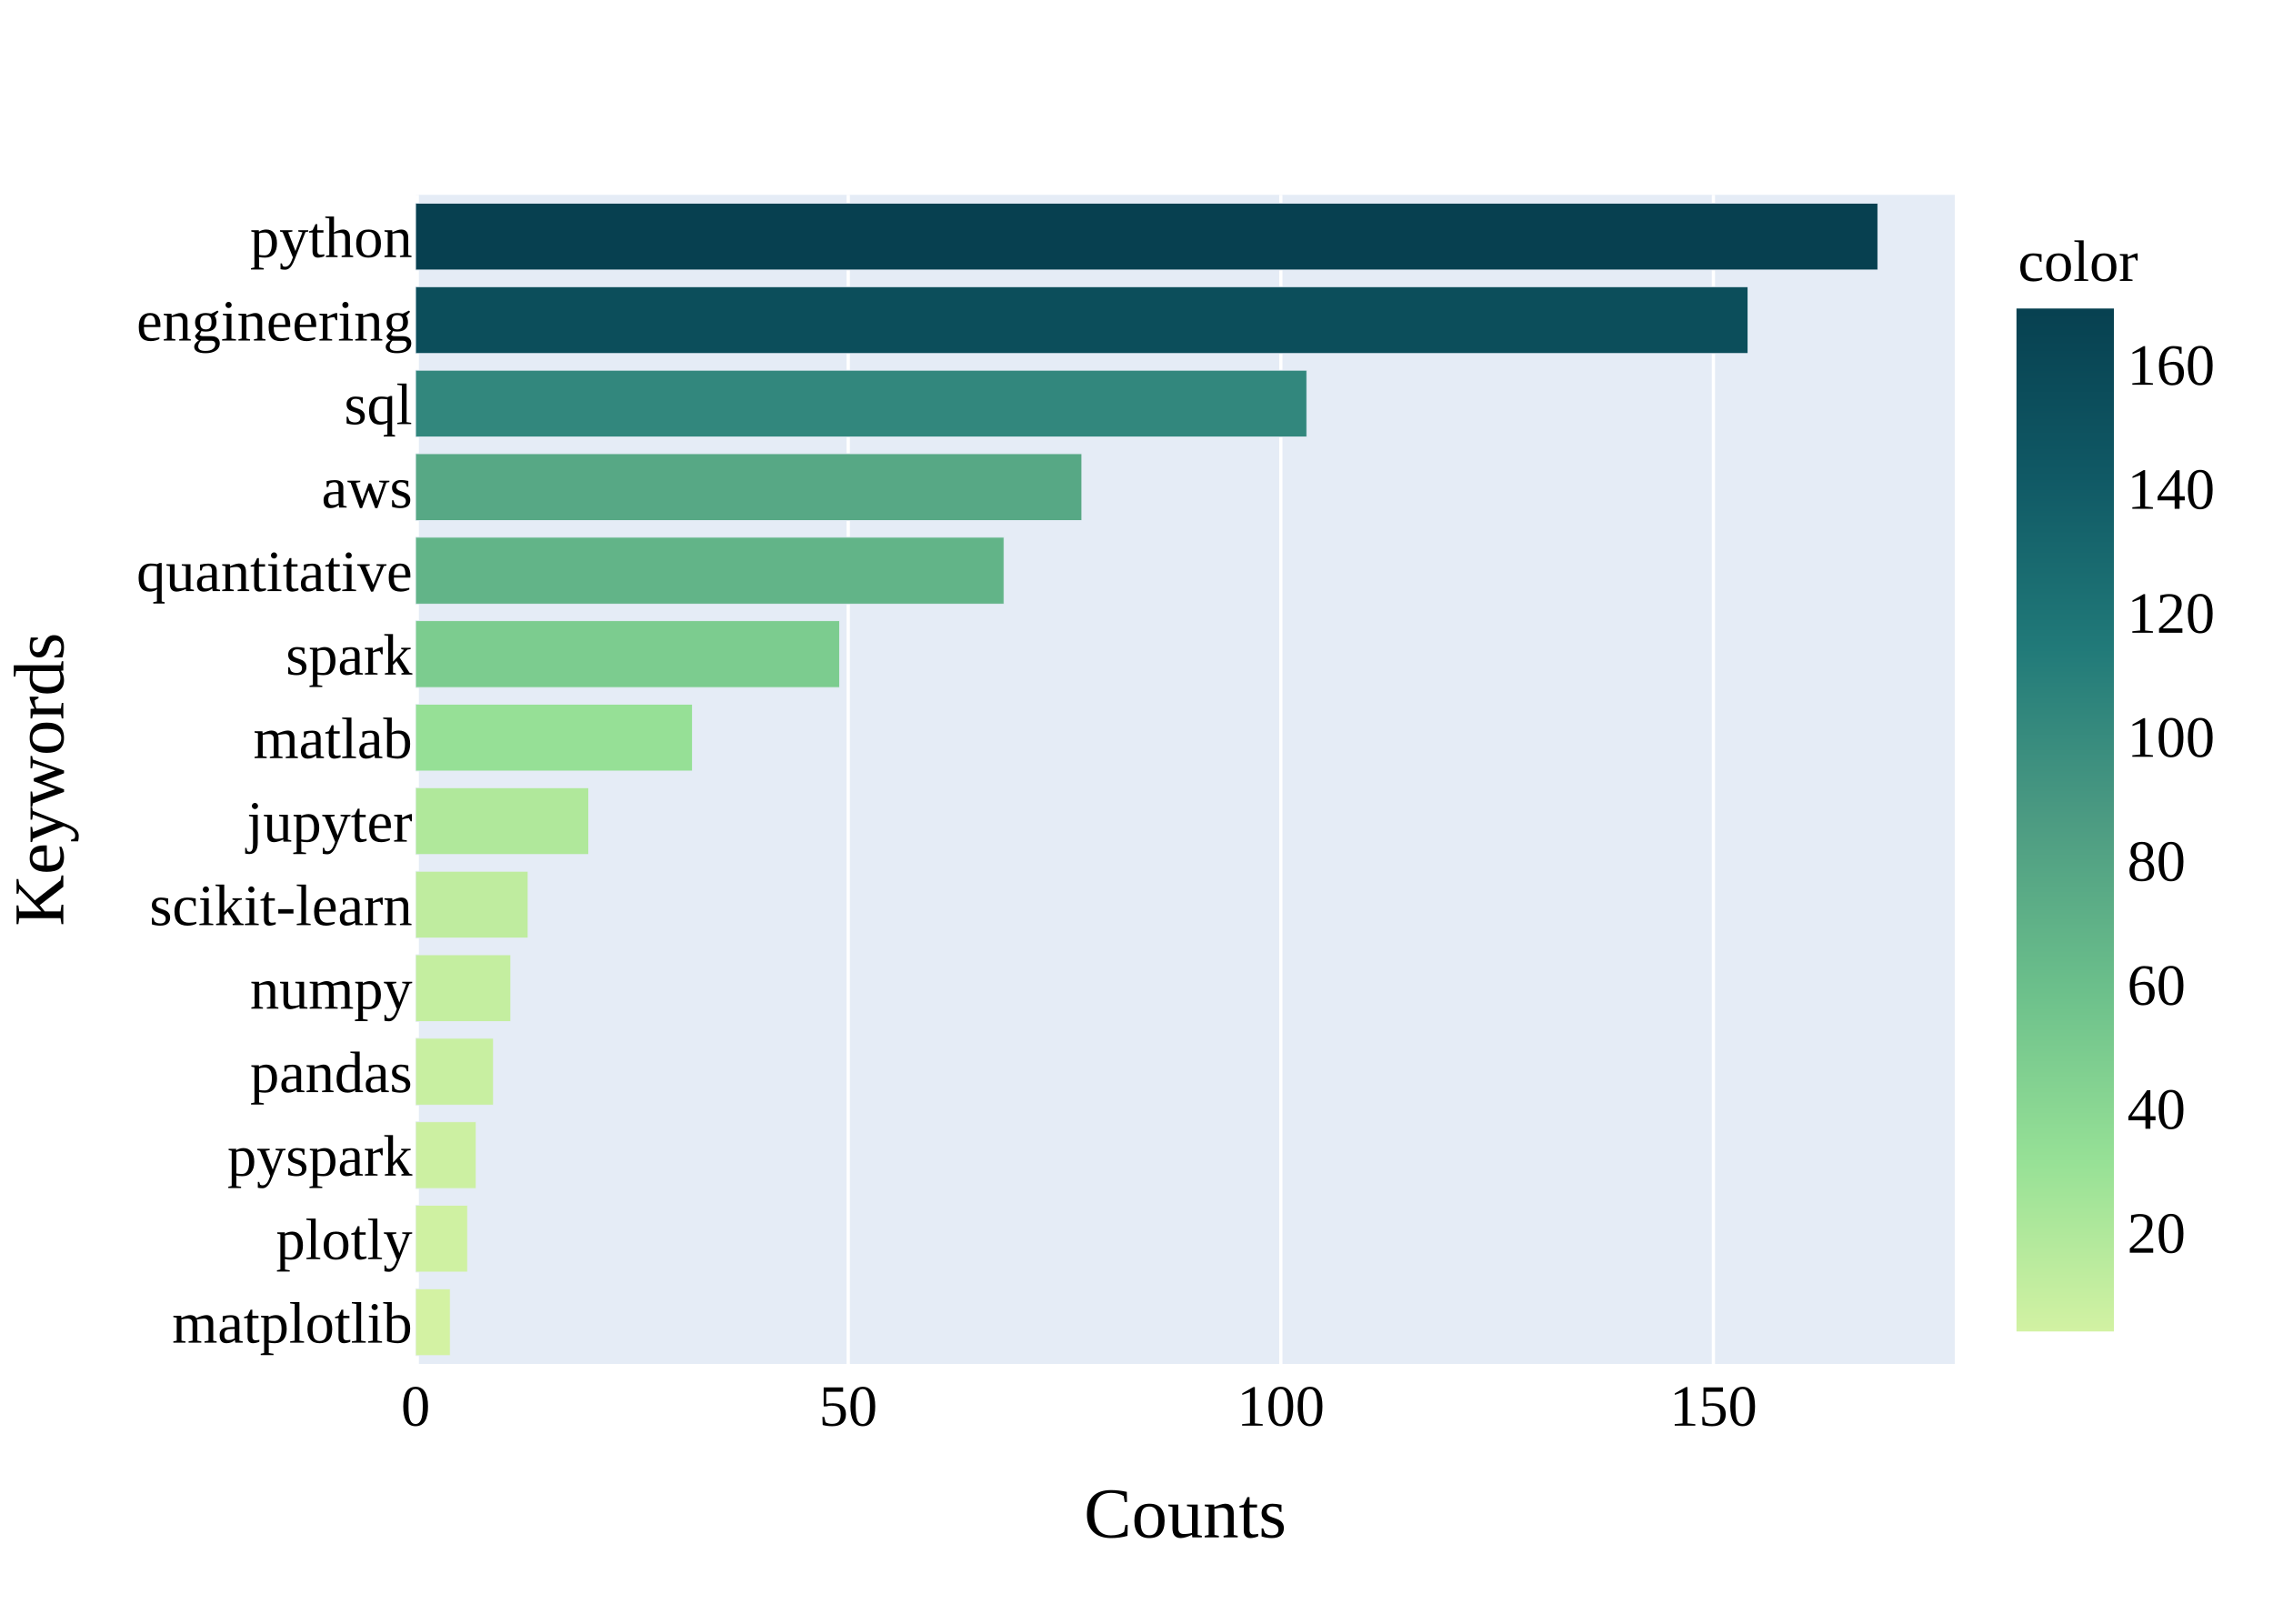
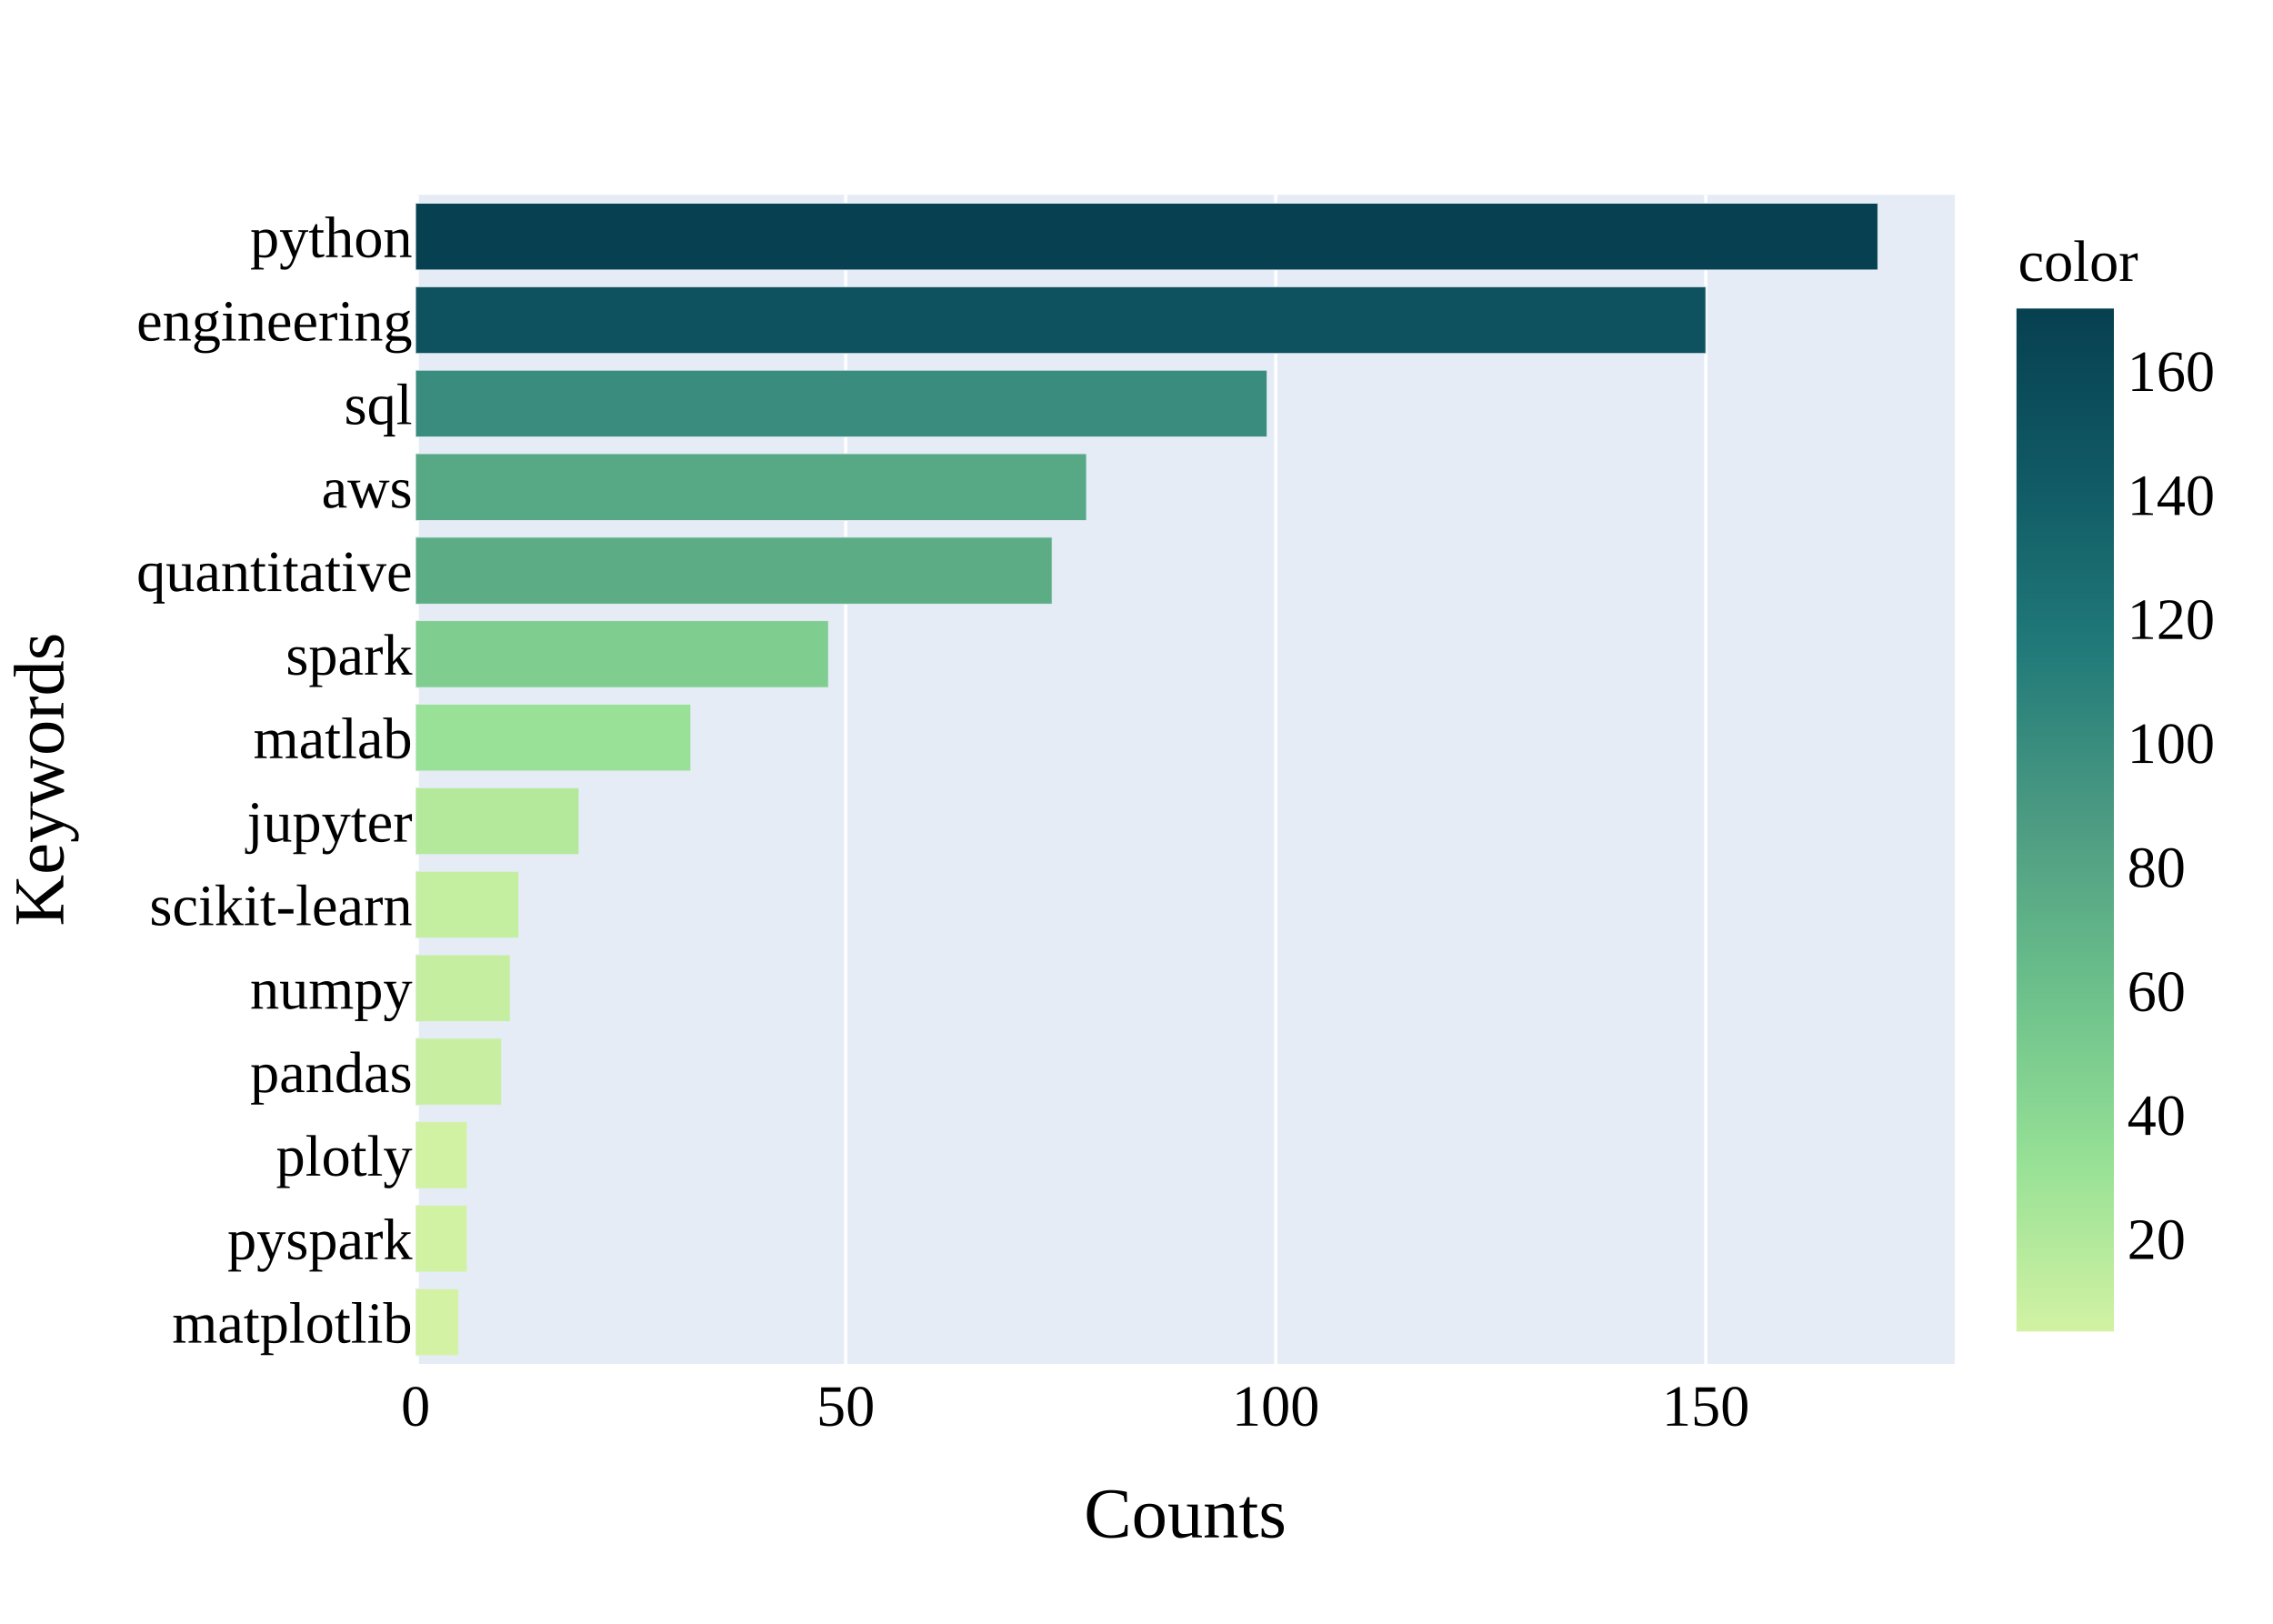
<svg xmlns="http://www.w3.org/2000/svg" class="main-svg" width="1400" height="1000" style="" viewBox="0 0 700 500">
  <rect x="0" y="0" width="700" height="500" style="fill: rgb(255, 255, 255); fill-opacity: 1;" />
-   <defs id="defs-b37276">
+   <defs id="defs-762e40">
    <g class="clips">
-       <clipPath id="clipb37276xyplot" class="plotclip">
+       <clipPath id="clip762e40xyplot" class="plotclip">
        <rect width="474" height="360" />
      </clipPath>
-       <clipPath class="axesclip" id="clipb37276x">
+       <clipPath class="axesclip" id="clip762e40x">
        <rect x="128" y="0" width="474" height="500" />
      </clipPath>
-       <clipPath class="axesclip" id="clipb37276y">
+       <clipPath class="axesclip" id="clip762e40y">
        <rect x="0" y="60" width="700" height="360" />
      </clipPath>
-       <clipPath class="axesclip" id="clipb37276xy">
+       <clipPath class="axesclip" id="clip762e40xy">
        <rect x="128" y="60" width="474" height="360" />
      </clipPath>
    </g>
    <g class="gradients">
-       <linearGradient x1="0" x2="0" y1="1" y2="0" id="gb37276-cbcoloraxis">
+       <linearGradient x1="0" x2="0" y1="1" y2="0" id="g762e40-cbcoloraxis">
        <stop offset="0%" stop-color="rgb(211, 242, 163)" stop-opacity="1" />
        <stop offset="16.667%" stop-color="rgb(151, 225, 150)" stop-opacity="1" />
        <stop offset="33.333%" stop-color="rgb(108, 192, 139)" stop-opacity="1" />
        <stop offset="50%" stop-color="rgb(76, 155, 130)" stop-opacity="1" />
        <stop offset="66.667%" stop-color="rgb(33, 122, 121)" stop-opacity="1" />
        <stop offset="83.333%" stop-color="rgb(16, 89, 101)" stop-opacity="1" />
        <stop offset="100%" stop-color="rgb(7, 64, 80)" stop-opacity="1" />
      </linearGradient>
    </g>
  </defs>
  <g class="bglayer">
    <rect class="bg" x="128" y="60" width="474" height="360" style="fill: rgb(229, 236, 246); fill-opacity: 1; stroke-width: 0;" />
  </g>
  <g class="layer-below">
    <g class="imagelayer" />
    <g class="shapelayer" />
  </g>
  <g class="cartesianlayer">
    <g class="subplot xy">
      <g class="layer-subplot">
        <g class="shapelayer" />
        <g class="imagelayer" />
      </g>
      <g class="gridlayer">
        <g class="x">
-           <path class="xgrid crisp" transform="translate(261.22,0)" d="M0,60v360" style="stroke: rgb(255, 255, 255); stroke-opacity: 1; stroke-width: 1px;" />
-           <path class="xgrid crisp" transform="translate(394.45,0)" d="M0,60v360" style="stroke: rgb(255, 255, 255); stroke-opacity: 1; stroke-width: 1px;" />
-           <path class="xgrid crisp" transform="translate(527.67,0)" d="M0,60v360" style="stroke: rgb(255, 255, 255); stroke-opacity: 1; stroke-width: 1px;" />
+           <path class="xgrid crisp" transform="translate(260.44,0)" d="M0,60v360" style="stroke: rgb(255, 255, 255); stroke-opacity: 1; stroke-width: 1px;" />
+           <path class="xgrid crisp" transform="translate(392.88,0)" d="M0,60v360" style="stroke: rgb(255, 255, 255); stroke-opacity: 1; stroke-width: 1px;" />
+           <path class="xgrid crisp" transform="translate(525.32,0)" d="M0,60v360" style="stroke: rgb(255, 255, 255); stroke-opacity: 1; stroke-width: 1px;" />
        </g>
        <g class="y" />
      </g>
      <g class="zerolinelayer">
        <path class="xzl zl crisp" transform="translate(128,0)" d="M0,60v360" style="stroke: rgb(255, 255, 255); stroke-opacity: 1; stroke-width: 2px;" />
      </g>
      <path class="xlines-below" />
      <path class="ylines-below" />
      <g class="overlines-below" />
      <g class="xaxislayer-below" />
      <g class="yaxislayer-below" />
      <g class="overaxes-below" />
-       <g class="plot" transform="translate(128, 60)" clip-path="url('#clipb37276xyplot')">
+       <g class="plot" transform="translate(128, 60)" clip-path="url('#clip762e40xyplot')">
        <g class="barlayer mlayer">
          <g class="trace bars" style="opacity: 1;">
            <g class="points">
              <g class="point">
-                 <path d="M0,357.43V336.86H10.66V357.43Z" style="vector-effect: non-scaling-stroke; opacity: 1; stroke-width: 0.5px; fill: rgb(211, 242, 163); fill-opacity: 1; stroke: rgb(229, 236, 246); stroke-opacity: 1;" />
-               </g>
-               <g class="point">
-                 <path d="M0,331.71V311.14H15.99V331.71Z" style="vector-effect: non-scaling-stroke; opacity: 1; stroke-width: 0.5px; fill: rgb(207, 241, 162); fill-opacity: 1; stroke: rgb(229, 236, 246); stroke-opacity: 1;" />
-               </g>
-               <g class="point">
-                 <path d="M0,306V285.43H18.65V306Z" style="vector-effect: non-scaling-stroke; opacity: 1; stroke-width: 0.5px; fill: rgb(204, 240, 162); fill-opacity: 1; stroke: rgb(229, 236, 246); stroke-opacity: 1;" />
-               </g>
-               <g class="point">
-                 <path d="M0,280.29V259.71H23.98V280.29Z" style="vector-effect: non-scaling-stroke; opacity: 1; stroke-width: 0.5px; fill: rgb(200, 239, 161); fill-opacity: 1; stroke: rgb(229, 236, 246); stroke-opacity: 1;" />
-               </g>
-               <g class="point">
-                 <path d="M0,254.57V234H29.31V254.57Z" style="vector-effect: non-scaling-stroke; opacity: 1; stroke-width: 0.5px; fill: rgb(196, 238, 160); fill-opacity: 1; stroke: rgb(229, 236, 246); stroke-opacity: 1;" />
-               </g>
-               <g class="point">
-                 <path d="M0,228.86V208.29H34.64V228.86Z" style="vector-effect: non-scaling-stroke; opacity: 1; stroke-width: 0.5px; fill: rgb(191, 236, 159); fill-opacity: 1; stroke: rgb(229, 236, 246); stroke-opacity: 1;" />
-               </g>
-               <g class="point">
-                 <path d="M0,203.14V182.57H53.29V203.14Z" style="vector-effect: non-scaling-stroke; opacity: 1; stroke-width: 0.5px; fill: rgb(176, 232, 155); fill-opacity: 1; stroke: rgb(229, 236, 246); stroke-opacity: 1;" />
-               </g>
-               <g class="point">
-                 <path d="M0,177.43V156.86H85.26V177.43Z" style="vector-effect: non-scaling-stroke; opacity: 1; stroke-width: 0.5px; fill: rgb(150, 224, 150); fill-opacity: 1; stroke: rgb(229, 236, 246); stroke-opacity: 1;" />
-               </g>
-               <g class="point">
-                 <path d="M0,151.71V131.14H130.56V151.71Z" style="vector-effect: non-scaling-stroke; opacity: 1; stroke-width: 0.5px; fill: rgb(124, 204, 143); fill-opacity: 1; stroke: rgb(229, 236, 246); stroke-opacity: 1;" />
-               </g>
-               <g class="point">
-                 <path d="M0,126V105.43H181.19V126Z" style="vector-effect: non-scaling-stroke; opacity: 1; stroke-width: 0.5px; fill: rgb(98, 180, 136); fill-opacity: 1; stroke: rgb(229, 236, 246); stroke-opacity: 1;" />
-               </g>
-               <g class="point">
-                 <path d="M0,100.29V79.71H205.17V100.29Z" style="vector-effect: non-scaling-stroke; opacity: 1; stroke-width: 0.5px; fill: rgb(87, 168, 133); fill-opacity: 1; stroke: rgb(229, 236, 246); stroke-opacity: 1;" />
-               </g>
-               <g class="point">
-                 <path d="M0,74.57V54H274.44V74.57Z" style="vector-effect: non-scaling-stroke; opacity: 1; stroke-width: 0.5px; fill: rgb(50, 135, 125); fill-opacity: 1; stroke: rgb(229, 236, 246); stroke-opacity: 1;" />
-               </g>
-               <g class="point">
-                 <path d="M0,48.86V28.29H410.33V48.86Z" style="vector-effect: non-scaling-stroke; opacity: 1; stroke-width: 0.5px; fill: rgb(12, 78, 91); fill-opacity: 1; stroke: rgb(229, 236, 246); stroke-opacity: 1;" />
+                 <path d="M0,357.43V336.86H13.24V357.43Z" style="vector-effect: non-scaling-stroke; opacity: 1; stroke-width: 0.5px; fill: rgb(211, 242, 163); fill-opacity: 1; stroke: rgb(229, 236, 246); stroke-opacity: 1;" />
+               </g>
+               <g class="point">
+                 <path d="M0,331.71V311.14H15.89V331.71Z" style="vector-effect: non-scaling-stroke; opacity: 1; stroke-width: 0.5px; fill: rgb(209, 241, 163); fill-opacity: 1; stroke: rgb(229, 236, 246); stroke-opacity: 1;" />
+               </g>
+               <g class="point">
+                 <path d="M0,306V285.43H15.89V306Z" style="vector-effect: non-scaling-stroke; opacity: 1; stroke-width: 0.5px; fill: rgb(209, 241, 163); fill-opacity: 1; stroke: rgb(229, 236, 246); stroke-opacity: 1;" />
+               </g>
+               <g class="point">
+                 <path d="M0,280.29V259.71H26.49V280.29Z" style="vector-effect: non-scaling-stroke; opacity: 1; stroke-width: 0.5px; fill: rgb(200, 239, 161); fill-opacity: 1; stroke: rgb(229, 236, 246); stroke-opacity: 1;" />
+               </g>
+               <g class="point">
+                 <path d="M0,254.57V234H29.14V254.57Z" style="vector-effect: non-scaling-stroke; opacity: 1; stroke-width: 0.5px; fill: rgb(198, 238, 160); fill-opacity: 1; stroke: rgb(229, 236, 246); stroke-opacity: 1;" />
+               </g>
+               <g class="point">
+                 <path d="M0,228.86V208.29H31.79V228.86Z" style="vector-effect: non-scaling-stroke; opacity: 1; stroke-width: 0.5px; fill: rgb(196, 238, 160); fill-opacity: 1; stroke: rgb(229, 236, 246); stroke-opacity: 1;" />
+               </g>
+               <g class="point">
+                 <path d="M0,203.14V182.57H50.33V203.14Z" style="vector-effect: non-scaling-stroke; opacity: 1; stroke-width: 0.5px; fill: rgb(180, 233, 156); fill-opacity: 1; stroke: rgb(229, 236, 246); stroke-opacity: 1;" />
+               </g>
+               <g class="point">
+                 <path d="M0,177.43V156.86H84.76V177.43Z" style="vector-effect: non-scaling-stroke; opacity: 1; stroke-width: 0.5px; fill: rgb(152, 225, 150); fill-opacity: 1; stroke: rgb(229, 236, 246); stroke-opacity: 1;" />
+               </g>
+               <g class="point">
+                 <path d="M0,151.71V131.14H127.14V151.71Z" style="vector-effect: non-scaling-stroke; opacity: 1; stroke-width: 0.5px; fill: rgb(127, 206, 144); fill-opacity: 1; stroke: rgb(229, 236, 246); stroke-opacity: 1;" />
+               </g>
+               <g class="point">
+                 <path d="M0,126V105.43H196.01V126Z" style="vector-effect: non-scaling-stroke; opacity: 1; stroke-width: 0.5px; fill: rgb(92, 173, 134); fill-opacity: 1; stroke: rgb(229, 236, 246); stroke-opacity: 1;" />
+               </g>
+               <g class="point">
+                 <path d="M0,100.29V79.71H206.61V100.29Z" style="vector-effect: non-scaling-stroke; opacity: 1; stroke-width: 0.5px; fill: rgb(87, 168, 133); fill-opacity: 1; stroke: rgb(229, 236, 246); stroke-opacity: 1;" />
+               </g>
+               <g class="point">
+                 <path d="M0,74.57V54H262.23V74.57Z" style="vector-effect: non-scaling-stroke; opacity: 1; stroke-width: 0.5px; fill: rgb(58, 141, 126); fill-opacity: 1; stroke: rgb(229, 236, 246); stroke-opacity: 1;" />
+               </g>
+               <g class="point">
+                 <path d="M0,48.86V28.29H397.32V48.86Z" style="vector-effect: non-scaling-stroke; opacity: 1; stroke-width: 0.5px; fill: rgb(14, 82, 95); fill-opacity: 1; stroke: rgb(229, 236, 246); stroke-opacity: 1;" />
              </g>
              <g class="point">
                <path d="M0,23.14V2.57H450.3V23.14Z" style="vector-effect: non-scaling-stroke; opacity: 1; stroke-width: 0.5px; fill: rgb(7, 64, 80); fill-opacity: 1; stroke: rgb(229, 236, 246); stroke-opacity: 1;" />
              </g>
            </g>
          </g>
        </g>
      </g>
      <g class="overplot" />
      <path class="xlines-above crisp" style="fill: none;" d="M0,0" />
      <path class="ylines-above crisp" style="fill: none;" d="M0,0" />
      <g class="overlines-above" />
      <g class="xaxislayer-above">
        <g class="xtick">
          <text text-anchor="middle" x="0" y="439" transform="translate(128,0)" style="font-family: 'Times New Roman'; font-size: 18px; fill: rgb(0, 0, 0); fill-opacity: 1; white-space: pre;">0</text>
        </g>
        <g class="xtick">
-           <text text-anchor="middle" x="0" y="439" transform="translate(261.22,0)" style="font-family: 'Times New Roman'; font-size: 18px; fill: rgb(0, 0, 0); fill-opacity: 1; white-space: pre;">50</text>
-         </g>
-         <g class="xtick">
-           <text text-anchor="middle" x="0" y="439" transform="translate(394.45,0)" style="font-family: 'Times New Roman'; font-size: 18px; fill: rgb(0, 0, 0); fill-opacity: 1; white-space: pre;">100</text>
-         </g>
-         <g class="xtick">
-           <text text-anchor="middle" x="0" y="439" transform="translate(527.67,0)" style="font-family: 'Times New Roman'; font-size: 18px; fill: rgb(0, 0, 0); fill-opacity: 1; white-space: pre;">150</text>
+           <text text-anchor="middle" x="0" y="439" transform="translate(260.44,0)" style="font-family: 'Times New Roman'; font-size: 18px; fill: rgb(0, 0, 0); fill-opacity: 1; white-space: pre;">50</text>
+         </g>
+         <g class="xtick">
+           <text text-anchor="middle" x="0" y="439" transform="translate(392.88,0)" style="font-family: 'Times New Roman'; font-size: 18px; fill: rgb(0, 0, 0); fill-opacity: 1; white-space: pre;">100</text>
+         </g>
+         <g class="xtick">
+           <text text-anchor="middle" x="0" y="439" transform="translate(525.32,0)" style="font-family: 'Times New Roman'; font-size: 18px; fill: rgb(0, 0, 0); fill-opacity: 1; white-space: pre;">150</text>
        </g>
      </g>
      <g class="yaxislayer-above">
        <g class="ytick">
          <text text-anchor="end" x="127" y="6.3" transform="translate(0,407.14)" style="font-family: 'Times New Roman'; font-size: 18px; fill: rgb(0, 0, 0); fill-opacity: 1; white-space: pre;">matplotlib</text>
        </g>
        <g class="ytick">
-           <text text-anchor="end" x="127" y="6.3" transform="translate(0,381.43)" style="font-family: 'Times New Roman'; font-size: 18px; fill: rgb(0, 0, 0); fill-opacity: 1; white-space: pre;">plotly</text>
-         </g>
-         <g class="ytick">
-           <text text-anchor="end" x="127" y="6.3" transform="translate(0,355.71)" style="font-family: 'Times New Roman'; font-size: 18px; fill: rgb(0, 0, 0); fill-opacity: 1; white-space: pre;">pyspark</text>
+           <text text-anchor="end" x="127" y="6.3" transform="translate(0,381.43)" style="font-family: 'Times New Roman'; font-size: 18px; fill: rgb(0, 0, 0); fill-opacity: 1; white-space: pre;">pyspark</text>
+         </g>
+         <g class="ytick">
+           <text text-anchor="end" x="127" y="6.3" transform="translate(0,355.71)" style="font-family: 'Times New Roman'; font-size: 18px; fill: rgb(0, 0, 0); fill-opacity: 1; white-space: pre;">plotly</text>
        </g>
        <g class="ytick">
          <text text-anchor="end" x="127" y="6.3" transform="translate(0,330)" style="font-family: 'Times New Roman'; font-size: 18px; fill: rgb(0, 0, 0); fill-opacity: 1; white-space: pre;">pandas</text>
        </g>
        <g class="ytick">
          <text text-anchor="end" x="127" y="6.3" transform="translate(0,304.29)" style="font-family: 'Times New Roman'; font-size: 18px; fill: rgb(0, 0, 0); fill-opacity: 1; white-space: pre;">numpy</text>
        </g>
        <g class="ytick">
          <text text-anchor="end" x="127" y="6.3" transform="translate(0,278.57)" style="font-family: 'Times New Roman'; font-size: 18px; fill: rgb(0, 0, 0); fill-opacity: 1; white-space: pre;">scikit-learn</text>
        </g>
        <g class="ytick">
          <text text-anchor="end" x="127" y="6.3" transform="translate(0,252.86)" style="font-family: 'Times New Roman'; font-size: 18px; fill: rgb(0, 0, 0); fill-opacity: 1; white-space: pre;">jupyter</text>
        </g>
        <g class="ytick">
          <text text-anchor="end" x="127" y="6.3" transform="translate(0,227.14)" style="font-family: 'Times New Roman'; font-size: 18px; fill: rgb(0, 0, 0); fill-opacity: 1; white-space: pre;">matlab</text>
        </g>
        <g class="ytick">
          <text text-anchor="end" x="127" y="6.3" transform="translate(0,201.43)" style="font-family: 'Times New Roman'; font-size: 18px; fill: rgb(0, 0, 0); fill-opacity: 1; white-space: pre;">spark</text>
        </g>
        <g class="ytick">
          <text text-anchor="end" x="127" y="6.3" transform="translate(0,175.71)" style="font-family: 'Times New Roman'; font-size: 18px; fill: rgb(0, 0, 0); fill-opacity: 1; white-space: pre;">quantitative</text>
        </g>
        <g class="ytick">
          <text text-anchor="end" x="127" y="6.3" transform="translate(0,150)" style="font-family: 'Times New Roman'; font-size: 18px; fill: rgb(0, 0, 0); fill-opacity: 1; white-space: pre;">aws</text>
        </g>
        <g class="ytick">
          <text text-anchor="end" x="127" y="6.3" transform="translate(0,124.29)" style="font-family: 'Times New Roman'; font-size: 18px; fill: rgb(0, 0, 0); fill-opacity: 1; white-space: pre;">sql</text>
        </g>
        <g class="ytick">
          <text text-anchor="end" x="127" y="6.3" transform="translate(0,98.57)" style="font-family: 'Times New Roman'; font-size: 18px; fill: rgb(0, 0, 0); fill-opacity: 1; white-space: pre;">engineering</text>
        </g>
        <g class="ytick">
          <text text-anchor="end" x="127" y="6.3" transform="translate(0,72.86)" style="font-family: 'Times New Roman'; font-size: 18px; fill: rgb(0, 0, 0); fill-opacity: 1; white-space: pre;">python</text>
        </g>
      </g>
      <g class="overaxes-above" />
    </g>
  </g>
  <g class="polarlayer" />
  <g class="ternarylayer" />
  <g class="geolayer" />
  <g class="funnelarealayer" />
  <g class="pielayer" />
  <g class="treemaplayer" />
  <g class="sunburstlayer" />
  <g class="glimages" />
-   <defs id="topdefs-b37276">
+   <defs id="topdefs-762e40">
    <g class="clips" />
  </defs>
  <g class="layer-above">
    <g class="imagelayer" />
    <g class="shapelayer" />
  </g>
  <g class="infolayer">
    <g class="cbcoloraxis colorbar" transform="translate(128,60)">
      <rect class="cbbg" x="483" y="0" width="77.016" height="360" style="fill: rgb(0, 0, 0); fill-opacity: 0; stroke: rgb(68, 68, 68); stroke-opacity: 1; stroke-width: 0;" />
      <g class="cbfills" transform="translate(0,35)">
-         <rect class="cbfill" x="493" width="30" y="0" height="315" style="stroke: none; fill: url('#gb37276-cbcoloraxis');" />
+         <rect class="cbfill" x="493" width="30" y="0" height="315" style="stroke: none; fill: url('#g762e40-cbcoloraxis');" />
      </g>
      <g class="cblines" transform="translate(0,35)" />
      <g class="cbaxis crisp" transform="translate(0,-60)">
        <g class="ycbcoloraxistick">
-           <text text-anchor="start" x="527.1" y="6.3" transform="translate(0,379.45)" style="font-family: 'Times New Roman'; font-size: 18px; fill: rgb(0, 0, 0); fill-opacity: 1; white-space: pre;">20</text>
-         </g>
-         <g class="ycbcoloraxistick">
-           <text text-anchor="start" x="527.1" y="6.3" transform="translate(0,341.27)" style="font-family: 'Times New Roman'; font-size: 18px; fill: rgb(0, 0, 0); fill-opacity: 1; white-space: pre;">40</text>
-         </g>
-         <g class="ycbcoloraxistick">
-           <text text-anchor="start" x="527.1" y="6.3" transform="translate(0,303.09)" style="font-family: 'Times New Roman'; font-size: 18px; fill: rgb(0, 0, 0); fill-opacity: 1; white-space: pre;">60</text>
-         </g>
-         <g class="ycbcoloraxistick">
-           <text text-anchor="start" x="527.1" y="6.3" transform="translate(0,264.91)" style="font-family: 'Times New Roman'; font-size: 18px; fill: rgb(0, 0, 0); fill-opacity: 1; white-space: pre;">80</text>
-         </g>
-         <g class="ycbcoloraxistick">
-           <text text-anchor="start" x="527.1" y="6.3" transform="translate(0,226.73)" style="font-family: 'Times New Roman'; font-size: 18px; fill: rgb(0, 0, 0); fill-opacity: 1; white-space: pre;">100</text>
-         </g>
-         <g class="ycbcoloraxistick">
-           <text text-anchor="start" x="527.1" y="6.3" transform="translate(0,188.55)" style="font-family: 'Times New Roman'; font-size: 18px; fill: rgb(0, 0, 0); fill-opacity: 1; white-space: pre;">120</text>
-         </g>
-         <g class="ycbcoloraxistick">
-           <text text-anchor="start" x="527.1" y="6.3" transform="translate(0,150.36)" style="font-family: 'Times New Roman'; font-size: 18px; fill: rgb(0, 0, 0); fill-opacity: 1; white-space: pre;">140</text>
-         </g>
-         <g class="ycbcoloraxistick">
-           <text text-anchor="start" x="527.1" y="6.3" transform="translate(0,112.18)" style="font-family: 'Times New Roman'; font-size: 18px; fill: rgb(0, 0, 0); fill-opacity: 1; white-space: pre;">160</text>
+           <text text-anchor="start" x="527.1" y="6.3" transform="translate(0,381.36)" style="font-family: 'Times New Roman'; font-size: 18px; fill: rgb(0, 0, 0); fill-opacity: 1; white-space: pre;">20</text>
+         </g>
+         <g class="ycbcoloraxistick">
+           <text text-anchor="start" x="527.1" y="6.3" transform="translate(0,343.18)" style="font-family: 'Times New Roman'; font-size: 18px; fill: rgb(0, 0, 0); fill-opacity: 1; white-space: pre;">40</text>
+         </g>
+         <g class="ycbcoloraxistick">
+           <text text-anchor="start" x="527.1" y="6.3" transform="translate(0,305)" style="font-family: 'Times New Roman'; font-size: 18px; fill: rgb(0, 0, 0); fill-opacity: 1; white-space: pre;">60</text>
+         </g>
+         <g class="ycbcoloraxistick">
+           <text text-anchor="start" x="527.1" y="6.3" transform="translate(0,266.82)" style="font-family: 'Times New Roman'; font-size: 18px; fill: rgb(0, 0, 0); fill-opacity: 1; white-space: pre;">80</text>
+         </g>
+         <g class="ycbcoloraxistick">
+           <text text-anchor="start" x="527.1" y="6.3" transform="translate(0,228.64)" style="font-family: 'Times New Roman'; font-size: 18px; fill: rgb(0, 0, 0); fill-opacity: 1; white-space: pre;">100</text>
+         </g>
+         <g class="ycbcoloraxistick">
+           <text text-anchor="start" x="527.1" y="6.3" transform="translate(0,190.45)" style="font-family: 'Times New Roman'; font-size: 18px; fill: rgb(0, 0, 0); fill-opacity: 1; white-space: pre;">120</text>
+         </g>
+         <g class="ycbcoloraxistick">
+           <text text-anchor="start" x="527.1" y="6.3" transform="translate(0,152.27)" style="font-family: 'Times New Roman'; font-size: 18px; fill: rgb(0, 0, 0); fill-opacity: 1; white-space: pre;">140</text>
+         </g>
+         <g class="ycbcoloraxistick">
+           <text text-anchor="start" x="527.1" y="6.3" transform="translate(0,114.09)" style="font-family: 'Times New Roman'; font-size: 18px; fill: rgb(0, 0, 0); fill-opacity: 1; white-space: pre;">160</text>
        </g>
      </g>
      <g class="cbtitleunshift" transform="translate(-128,-60)">
        <g class="cbtitle" transform="translate(0,0)">
          <text class="ycbcoloraxistitle" x="621.48" y="86.5" text-anchor="start" style="font-family: 'Times New Roman'; font-size: 18px; fill: rgb(0, 0, 0); opacity: 1; font-weight: normal; white-space: pre;">color</text>
        </g>
      </g>
      <rect class="cboutline" x="493" y="35" width="30" height="315" style="stroke: rgb(68, 68, 68); stroke-opacity: 1; fill: none; stroke-width: 0;" />
    </g>
    <g class="g-gtitle" />
    <g class="g-xtitle">
      <text class="xtitle" x="365" y="473.4" text-anchor="middle" style="font-family: 'Times New Roman'; font-size: 22px; fill: rgb(0, 0, 0); opacity: 1; font-weight: normal; white-space: pre;">Counts</text>
    </g>
    <g class="g-ytitle" transform="translate(7.884766,0)">
      <text class="ytitle" transform="rotate(-90,11.61562,240)" x="11.616" y="240" text-anchor="middle" style="font-family: 'Times New Roman'; font-size: 22px; fill: rgb(0, 0, 0); opacity: 1; font-weight: normal; white-space: pre;">Keywords</text>
    </g>
  </g>
</svg>
